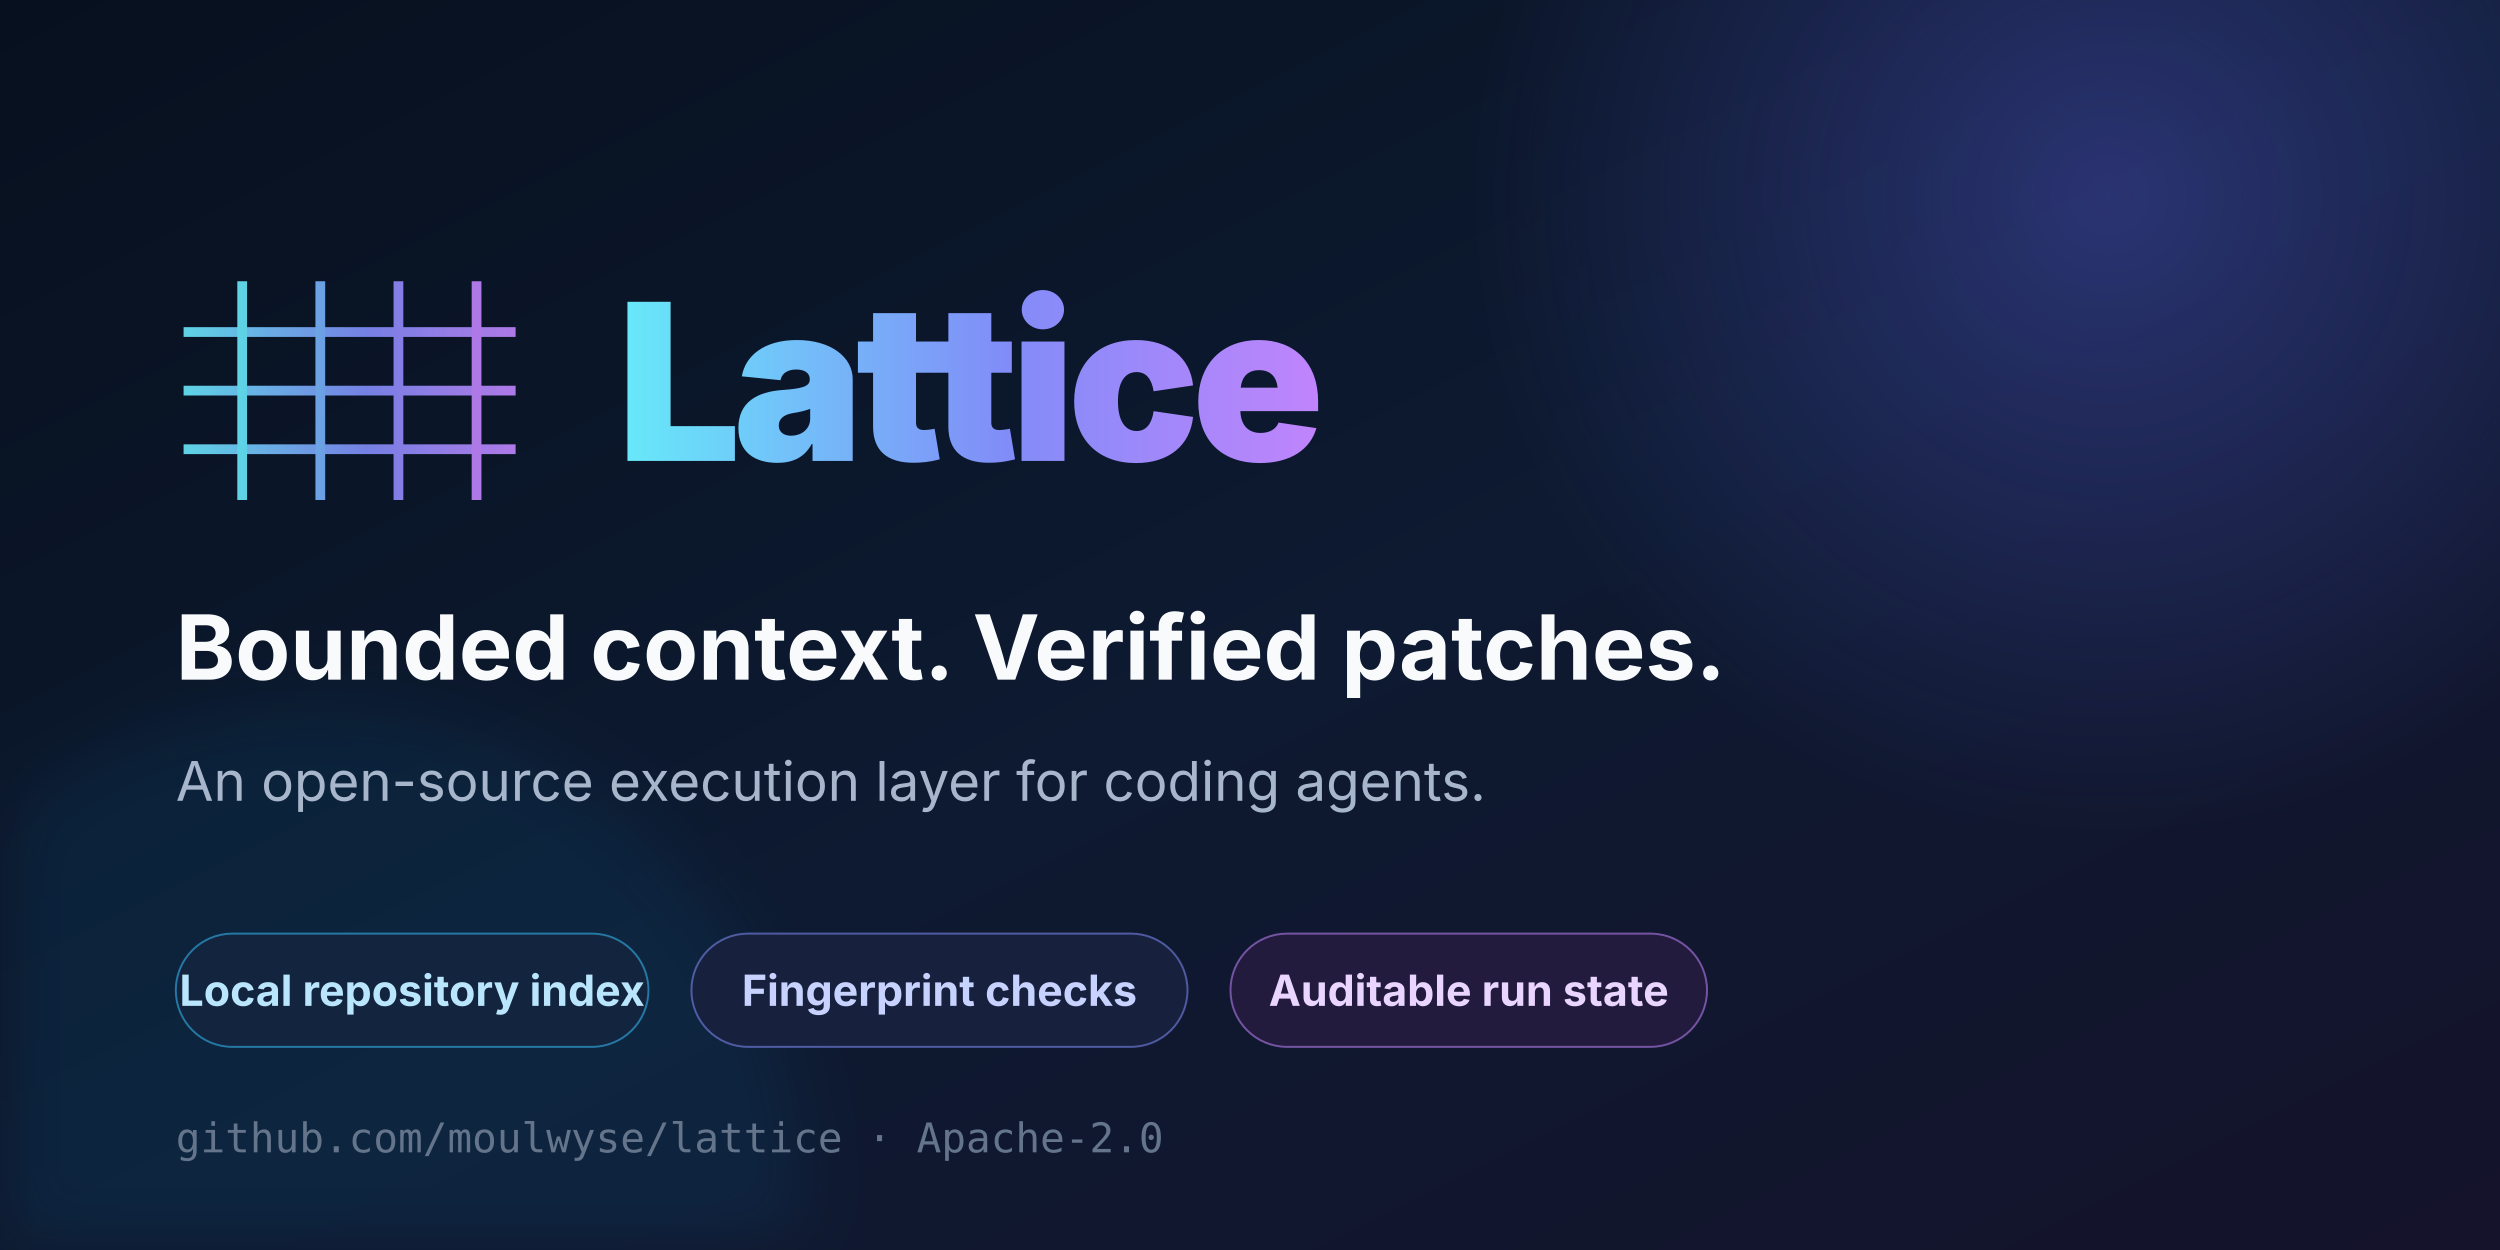
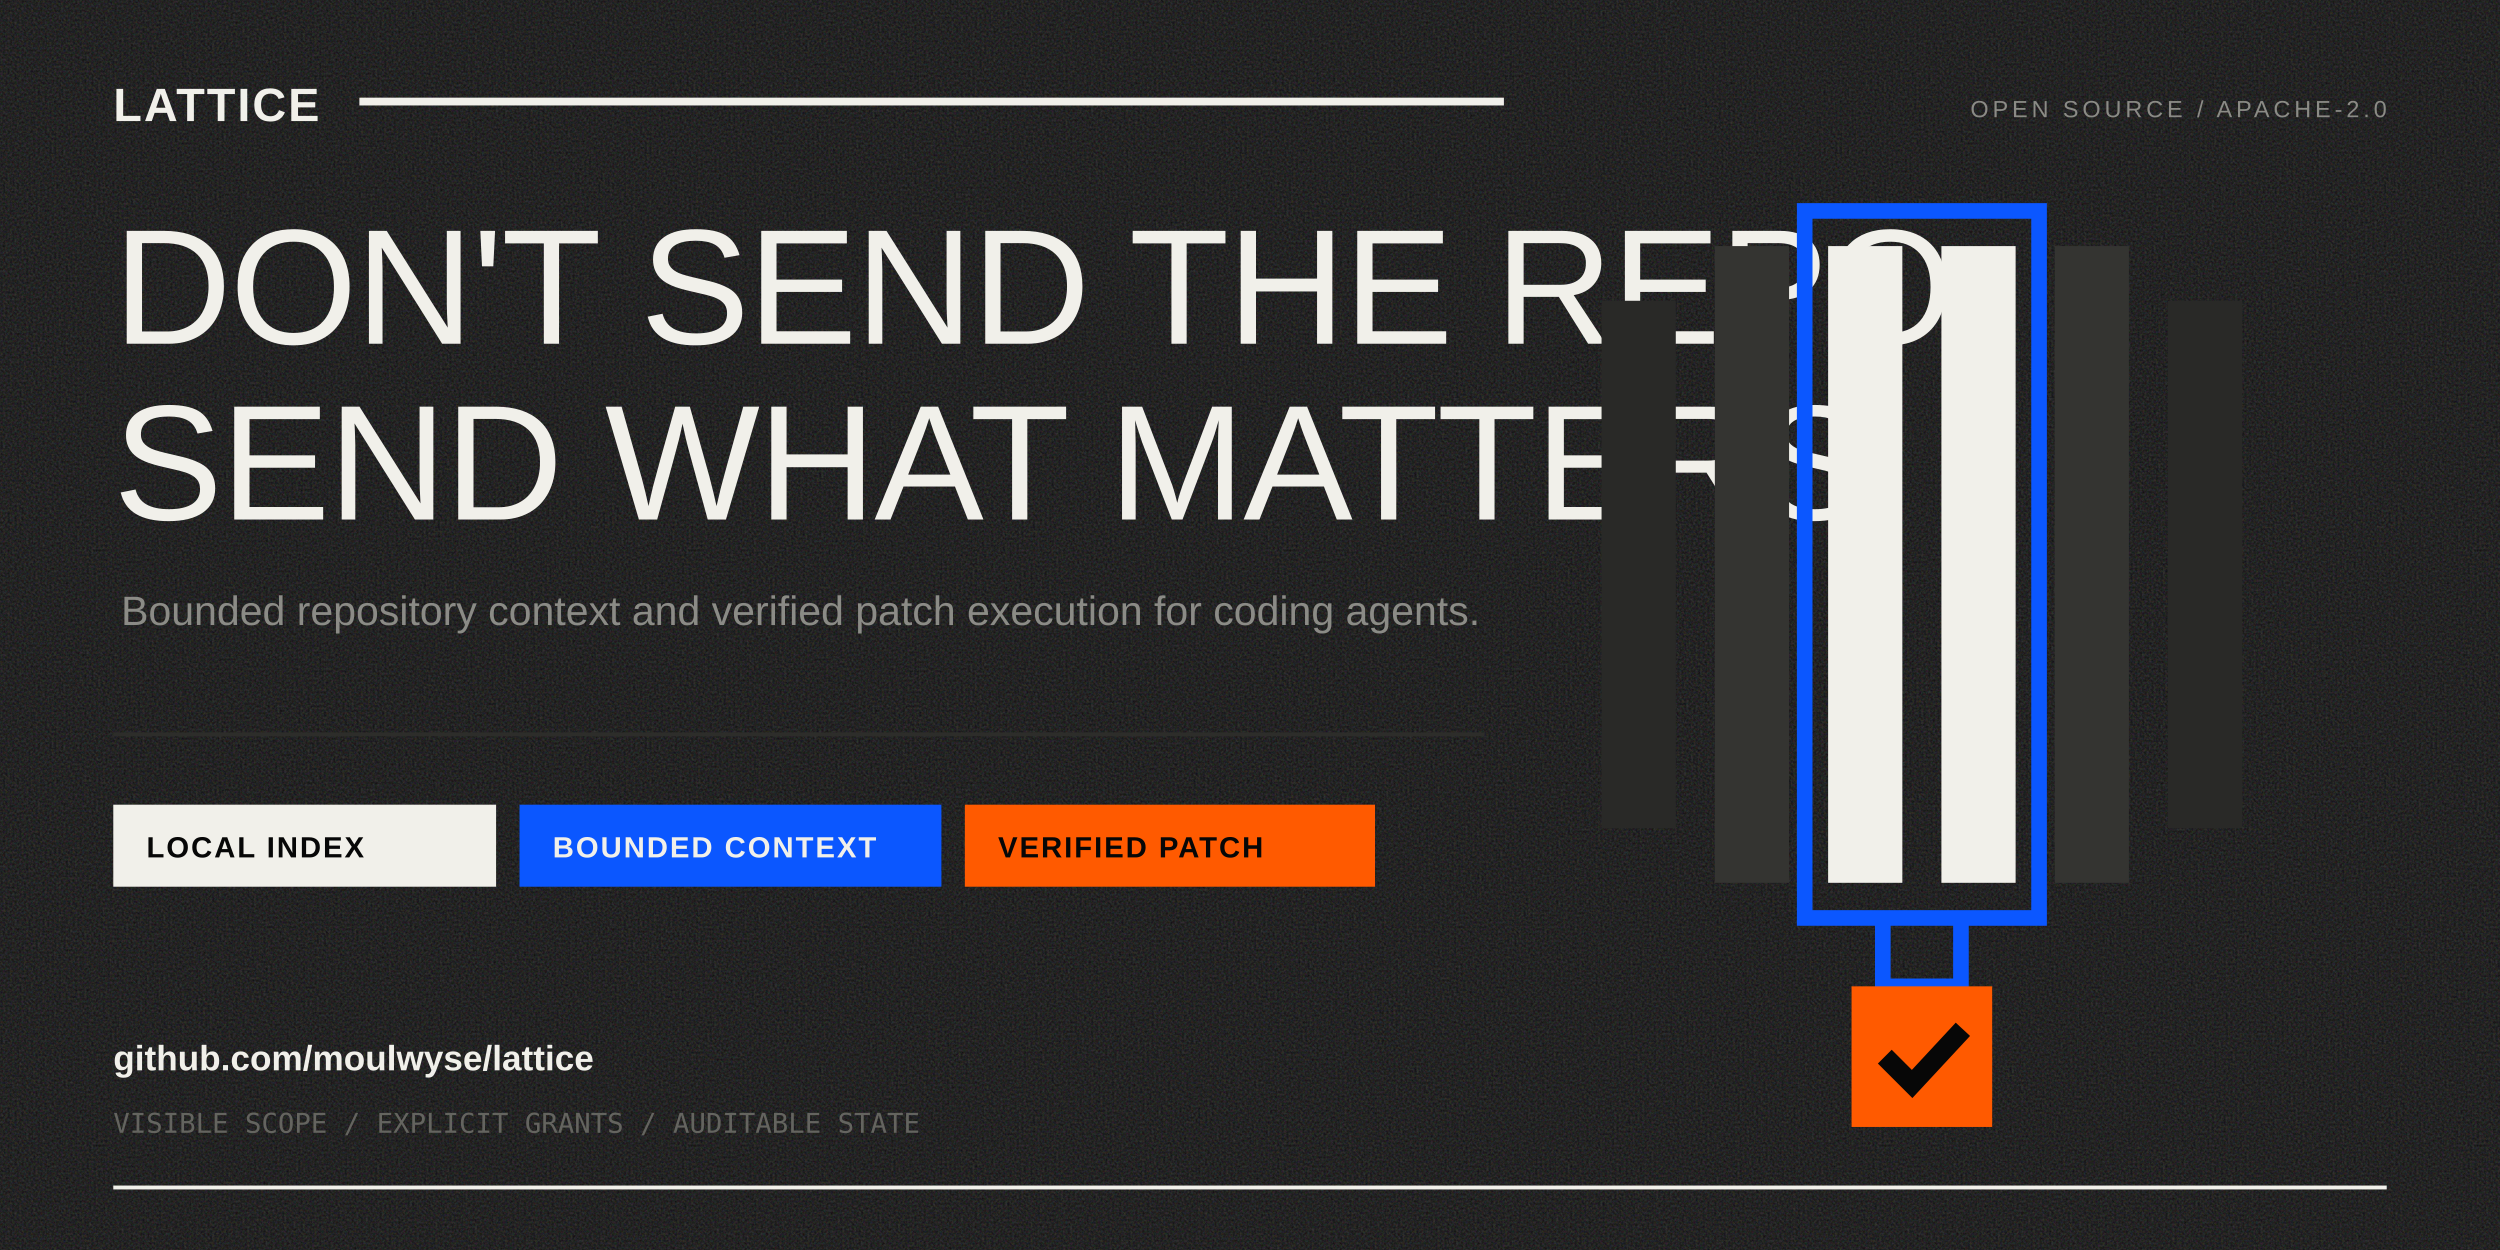
<svg xmlns="http://www.w3.org/2000/svg" width="1280" height="640" viewBox="0 0 1280 640" role="img" aria-labelledby="title desc">
  <defs>
-     <linearGradient id="bg" x1="0" y1="0" x2="1" y2="1">
-       <stop offset="0" stop-color="#07101e" />
-       <stop offset="0.52" stop-color="#0d1a31" />
-       <stop offset="1" stop-color="#14132b" />
-     </linearGradient>
-     <linearGradient id="word" x1="0" y1="0" x2="1" y2="0">
-       <stop offset="0" stop-color="#67e8f9" />
-       <stop offset="0.55" stop-color="#818cf8" />
-       <stop offset="1" stop-color="#c084fc" />
-     </linearGradient>
-     <radialGradient id="glow" cx="50%" cy="50%" r="50%">
-       <stop offset="0" stop-color="#6366f1" stop-opacity="0.34" />
-       <stop offset="1" stop-color="#6366f1" stop-opacity="0" />
-     </radialGradient>
-     <filter id="blur">
-       <feGaussianBlur stdDeviation="18" />
+     <filter id="grain" x="0" y="0" width="100%" height="100%">
+       <feTurbulence type="fractalNoise" baseFrequency="0.84" numOctaves="2" seed="31" result="noise" />
+       <feColorMatrix in="noise" type="matrix" values="1 0 0 0 0  0 1 0 0 0  0 0 1 0 0  0 0 0 .09 0" />
+       <feBlend in="SourceGraphic" mode="screen" />
    </filter>
  </defs>
-   <rect width="1280" height="640" fill="url(#bg)" />
-   <circle cx="1080" cy="100" r="330" fill="url(#glow)" />
-   <circle cx="160" cy="610" r="250" fill="#0ea5e9" opacity="0.08" filter="url(#blur)" />
-   <g transform="translate(86 78)">
-     <g stroke="url(#word)" stroke-width="5" fill="none" opacity="0.9">
-       <path d="M8 92H178M8 122H178M8 152H178" />
-       <path d="M38 66V178M78 66V178M118 66V178M158 66V178" />
+   <rect width="1280" height="640" fill="#070707" />
+   <rect width="1280" height="640" fill="#070707" filter="url(#grain)" opacity=".75" />
+   <g font-family="Arial,Helvetica,sans-serif">
+     <text x="58" y="62" fill="#f1f0ea" font-size="24" font-weight="900" letter-spacing="1">LATTICE</text>
+     <path d="M184 52H770" stroke="#f1f0ea" stroke-width="4" />
+     <text x="1222" y="60" fill="#8b8b86" font-size="12" text-anchor="end" letter-spacing="2">OPEN SOURCE / APACHE-2.0</text>
+     <text x="58" y="176" fill="#f1f0ea" font-family="Impact,Arial Black,Arial,sans-serif" font-size="84" letter-spacing="-1">DON'T SEND THE REPO.</text>
+     <text x="58" y="266" fill="#f1f0ea" font-family="Impact,Arial Black,Arial,sans-serif" font-size="84" letter-spacing="-1">SEND WHAT MATTERS.</text>
+     <text x="62" y="320" fill="#8b8b86" font-size="21">Bounded repository context and verified patch execution for coding agents.</text>
+     <g transform="translate(820 108)">
+       <rect x="0" y="46" width="38" height="270" fill="#292927" />
+       <rect x="58" y="18" width="38" height="326" fill="#343431" />
+       <rect x="116" y="18" width="38" height="326" fill="#f1f0ea" />
+       <rect x="174" y="18" width="38" height="326" fill="#f1f0ea" />
+       <rect x="232" y="18" width="38" height="326" fill="#343431" />
+       <rect x="290" y="46" width="38" height="270" fill="#292927" />
+       <rect x="104" y="0" width="120" height="362" fill="none" stroke="#0b57ff" stroke-width="8" />
+       <path d="M144 362V397H184V362" fill="none" stroke="#0b57ff" stroke-width="8" />
+       <rect x="128" y="397" width="72" height="72" fill="#ff5a00" />
+       <path d="M145 433L159 447 185 419" fill="none" stroke="#070707" stroke-width="10" />
    </g>
-     <text x="230" y="158" fill="url(#word)" font-family="Inter,Segoe UI,Arial,sans-serif" font-size="112" font-weight="850" letter-spacing="-4">Lattice</text>
-     <text x="4" y="270" fill="#f8fafc" font-family="Inter,Segoe UI,Arial,sans-serif" font-size="46" font-weight="750">Bounded context. Verified patches.</text>
-     <text x="4" y="332" fill="#a8b6cc" font-family="Inter,Segoe UI,Arial,sans-serif" font-size="28">An open-source execution layer for coding agents.</text>
-     <g transform="translate(4 400)" font-family="Inter,Segoe UI,Arial,sans-serif" font-size="22">
-       <rect width="242" height="58" rx="29" fill="#13243f" stroke="#38bdf8" stroke-opacity="0.55" />
-       <text x="121" y="37" fill="#bae6fd" text-anchor="middle" font-weight="700">Local repository index</text>
-       <rect x="264" width="254" height="58" rx="29" fill="#17213e" stroke="#818cf8" stroke-opacity="0.55" />
-       <text x="391" y="37" fill="#c7d2fe" text-anchor="middle" font-weight="700">Fingerprint checks</text>
-       <rect x="540" width="244" height="58" rx="29" fill="#221b3d" stroke="#c084fc" stroke-opacity="0.55" />
-       <text x="662" y="37" fill="#e9d5ff" text-anchor="middle" font-weight="700">Auditable run state</text>
+     <path d="M58 376H760" stroke="#2d2d2a" stroke-width="2" />
+     <g font-size="15" font-weight="800" letter-spacing="1">
+       <rect x="58" y="412" width="196" height="42" fill="#f1f0ea" />
+       <text x="75" y="439" fill="#070707">LOCAL INDEX</text>
+       <rect x="266" y="412" width="216" height="42" fill="#0b57ff" />
+       <text x="283" y="439" fill="#f1f0ea">BOUNDED CONTEXT</text>
+       <rect x="494" y="412" width="210" height="42" fill="#ff5a00" />
+       <text x="511" y="439" fill="#070707">VERIFIED PATCH</text>
    </g>
-     <text x="4" y="512" fill="#64748b" font-family="Consolas,SFMono-Regular,Menlo,monospace" font-size="21">github.com/moulwyse/lattice · Apache-2.0</text>
+     <text x="58" y="548" fill="#f1f0ea" font-size="18" font-weight="700">github.com/moulwyse/lattice</text>
+     <text x="58" y="580" fill="#64645f" font-family="Consolas,SFMono-Regular,Menlo,monospace" font-size="14">VISIBLE SCOPE / EXPLICIT GRANTS / AUDITABLE STATE</text>
+     <path d="M58 608H1222" stroke="#f1f0ea" stroke-width="2" />
  </g>
</svg>
